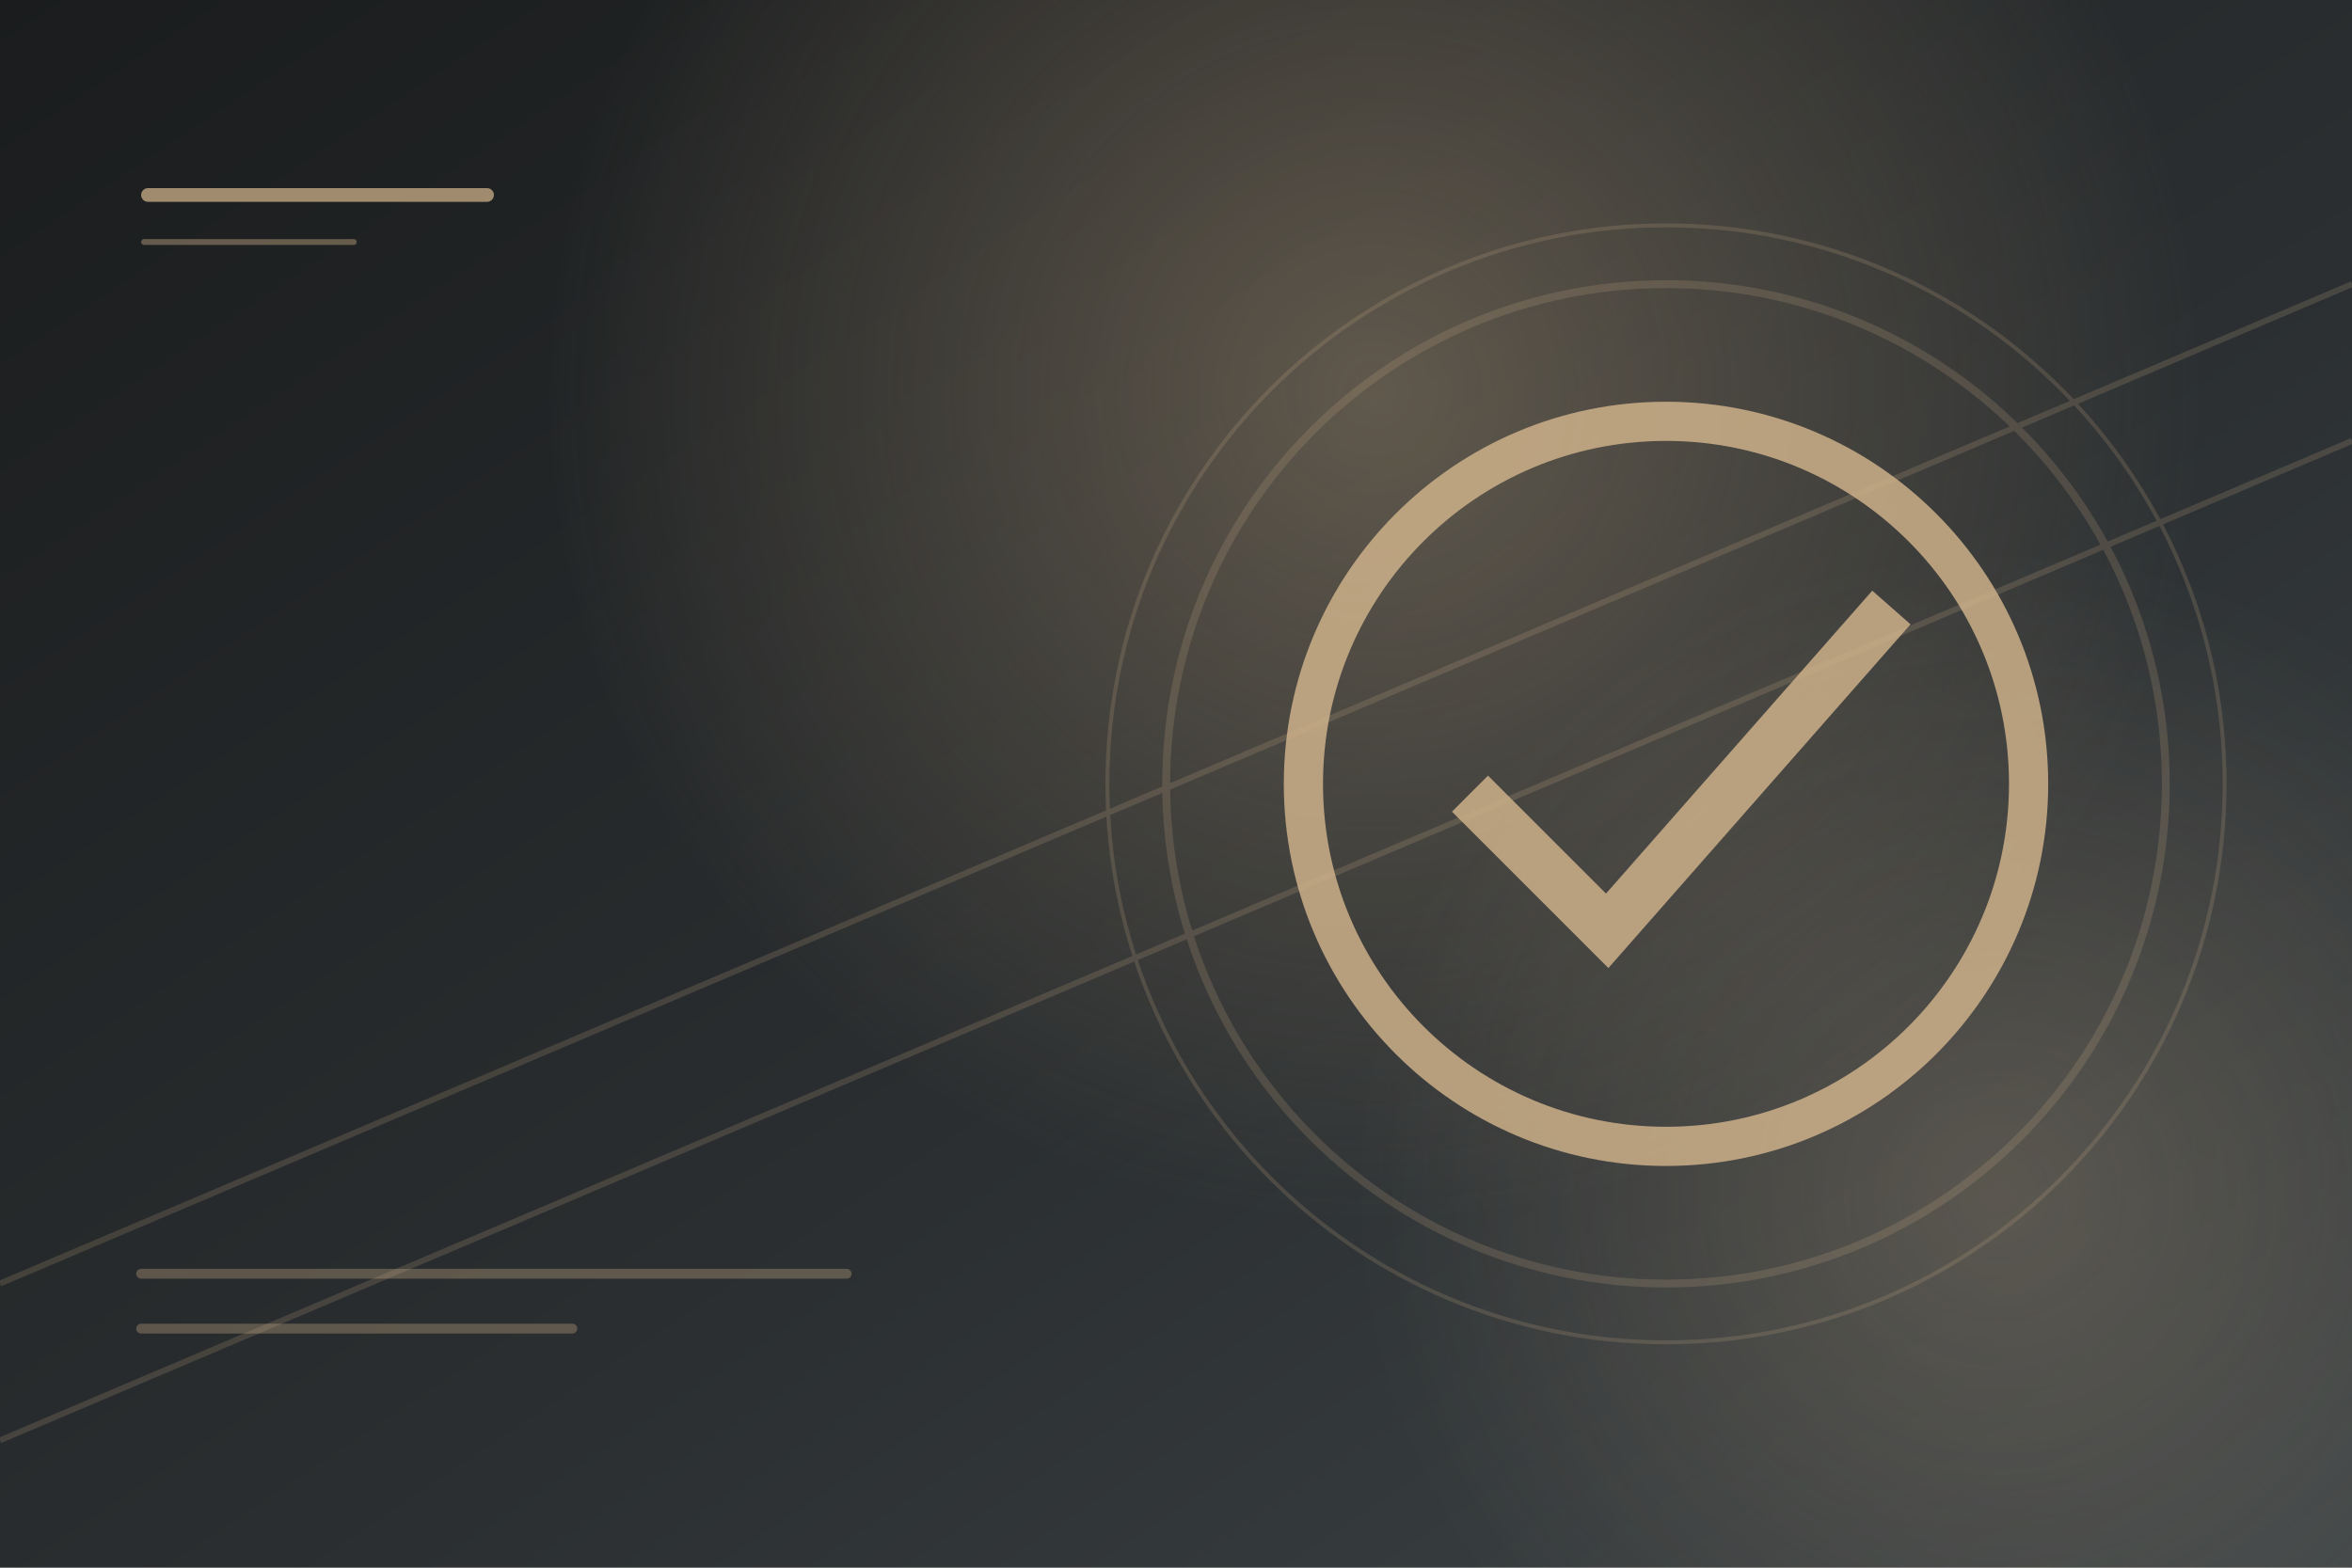
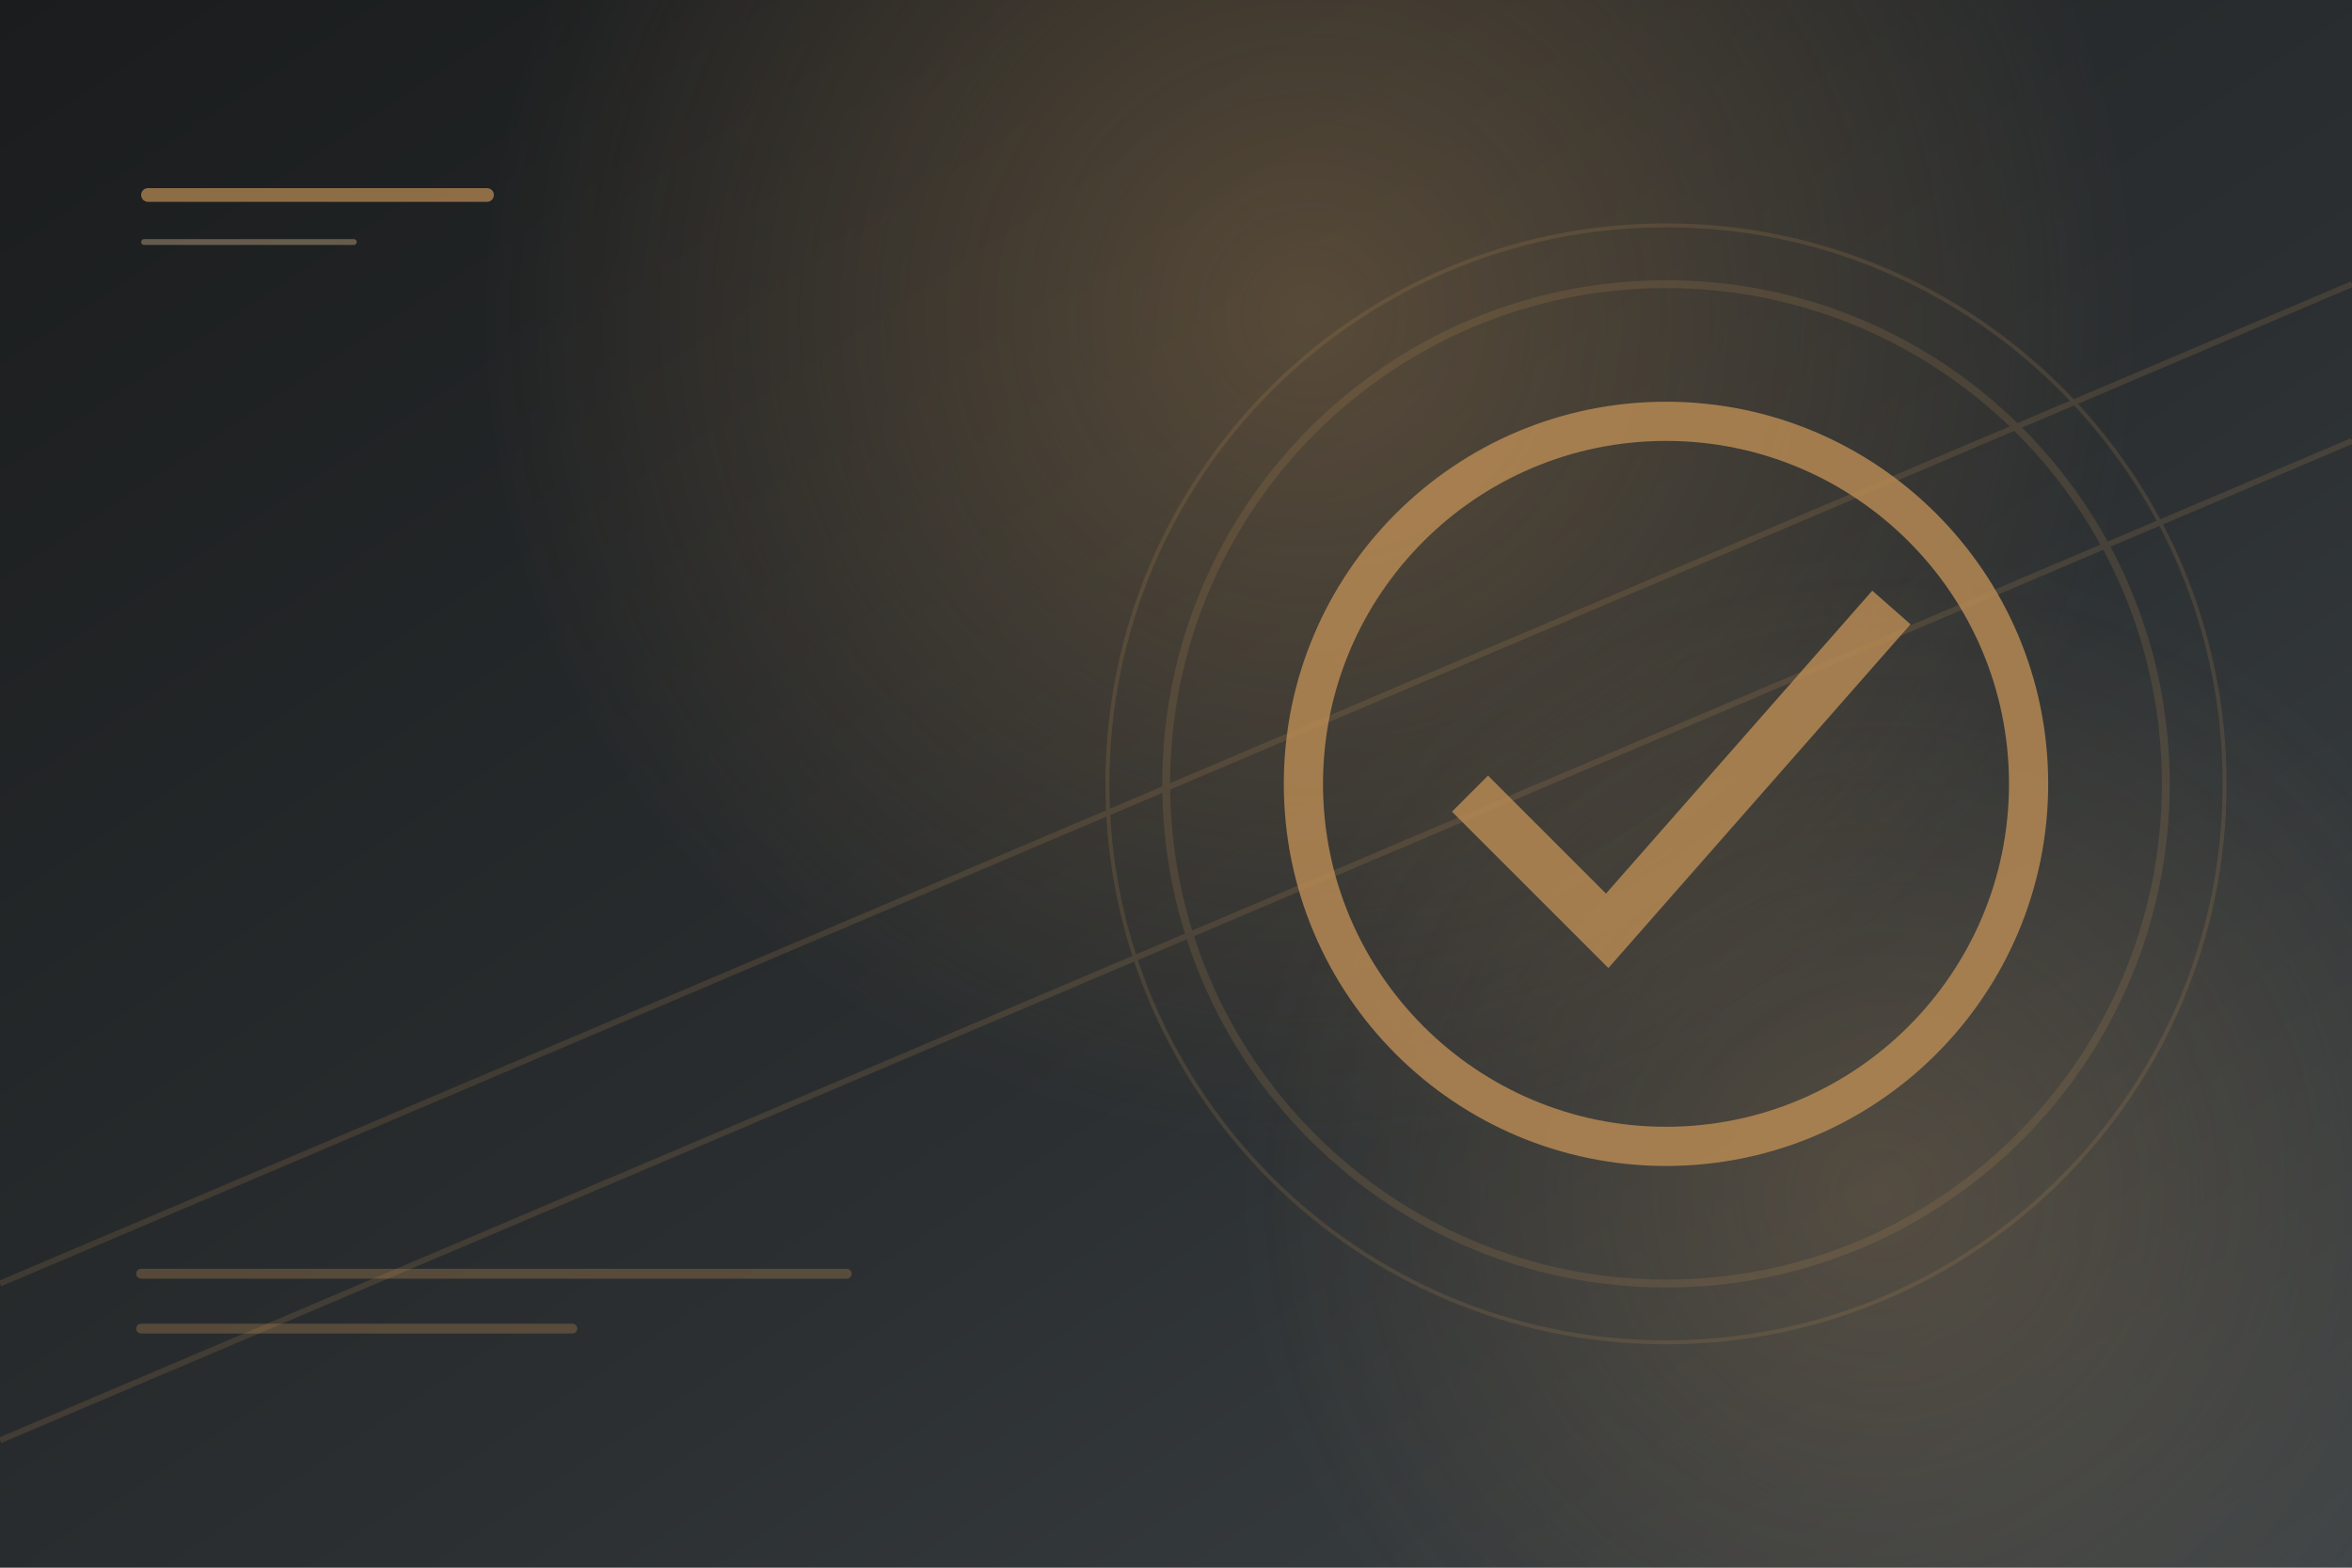
<svg xmlns="http://www.w3.org/2000/svg" width="1200" height="800" viewBox="0 0 1200 800" preserveAspectRatio="xMidYMid meet" role="img" aria-labelledby="title desc">
  <defs>
    <linearGradient id="bg" x1="0" y1="0" x2="1" y2="1">
      <stop stop-color="#1a1c1d" />
      <stop offset=".58" stop-color="#2b2f31" />
      <stop offset="1" stop-color="#3e4447" />
    </linearGradient>
    <radialGradient id="glow">
-       <stop stop-color="#d2b48c" stop-opacity=".34" />
-       <stop offset="1" stop-color="#d2b48c" stop-opacity="0" />
+       <stop stop-color="#b98b54" stop-opacity=".34" />
+       <stop offset="1" stop-color="#b98b54" stop-opacity="0" />
    </radialGradient>
  </defs>
  <rect width="1200" height="800" fill="url(#bg)" />
-   <circle cx="701" cy="201" r="420" fill="url(#glow)" />
-   <circle cx="1020" cy="610" r="330" fill="url(#glow)" opacity=".7" />
-   <g fill="none" stroke="#d2b48c" opacity=".18">
+   <circle cx="668" cy="162" r="420" fill="url(#glow)" />
+   <circle cx="960" cy="610" r="330" fill="url(#glow)" opacity=".7" />
+   <g fill="none" stroke="#b98b54" opacity=".18">
    <path d="M0 655 1200 145M0 735 1200 225" stroke-width="3" />
    <circle cx="850" cy="400" r="255" stroke-width="4" />
    <circle cx="850" cy="400" r="285" stroke-width="2" />
  </g>
-   <g color="#d2b48c" opacity=".82">
+   <g color="#b98b54" opacity=".82">
    <circle cx="850" cy="400" r="185" fill="none" stroke="currentColor" stroke-width="20" />
    <path d="m750 405 70 70 145-165" fill="none" stroke="currentColor" stroke-width="26" />
  </g>
-   <rect x="72" y="96" width="180" height="7" rx="3.5" fill="#d2b48c" opacity=".72" />
+   <rect x="72" y="96" width="180" height="7" rx="3.5" fill="#b98b54" opacity=".72" />
  <rect x="72" y="122" width="110" height="3" rx="1.5" fill="#d2b48c" opacity=".4" />
-   <path d="M72 650h360M72 678h220" stroke="#d2b48c" stroke-width="5" stroke-linecap="round" opacity=".32" />
+   <path d="M72 650h360M72 678h220" stroke="#b98b54" stroke-width="5" stroke-linecap="round" opacity=".32" />
</svg>
